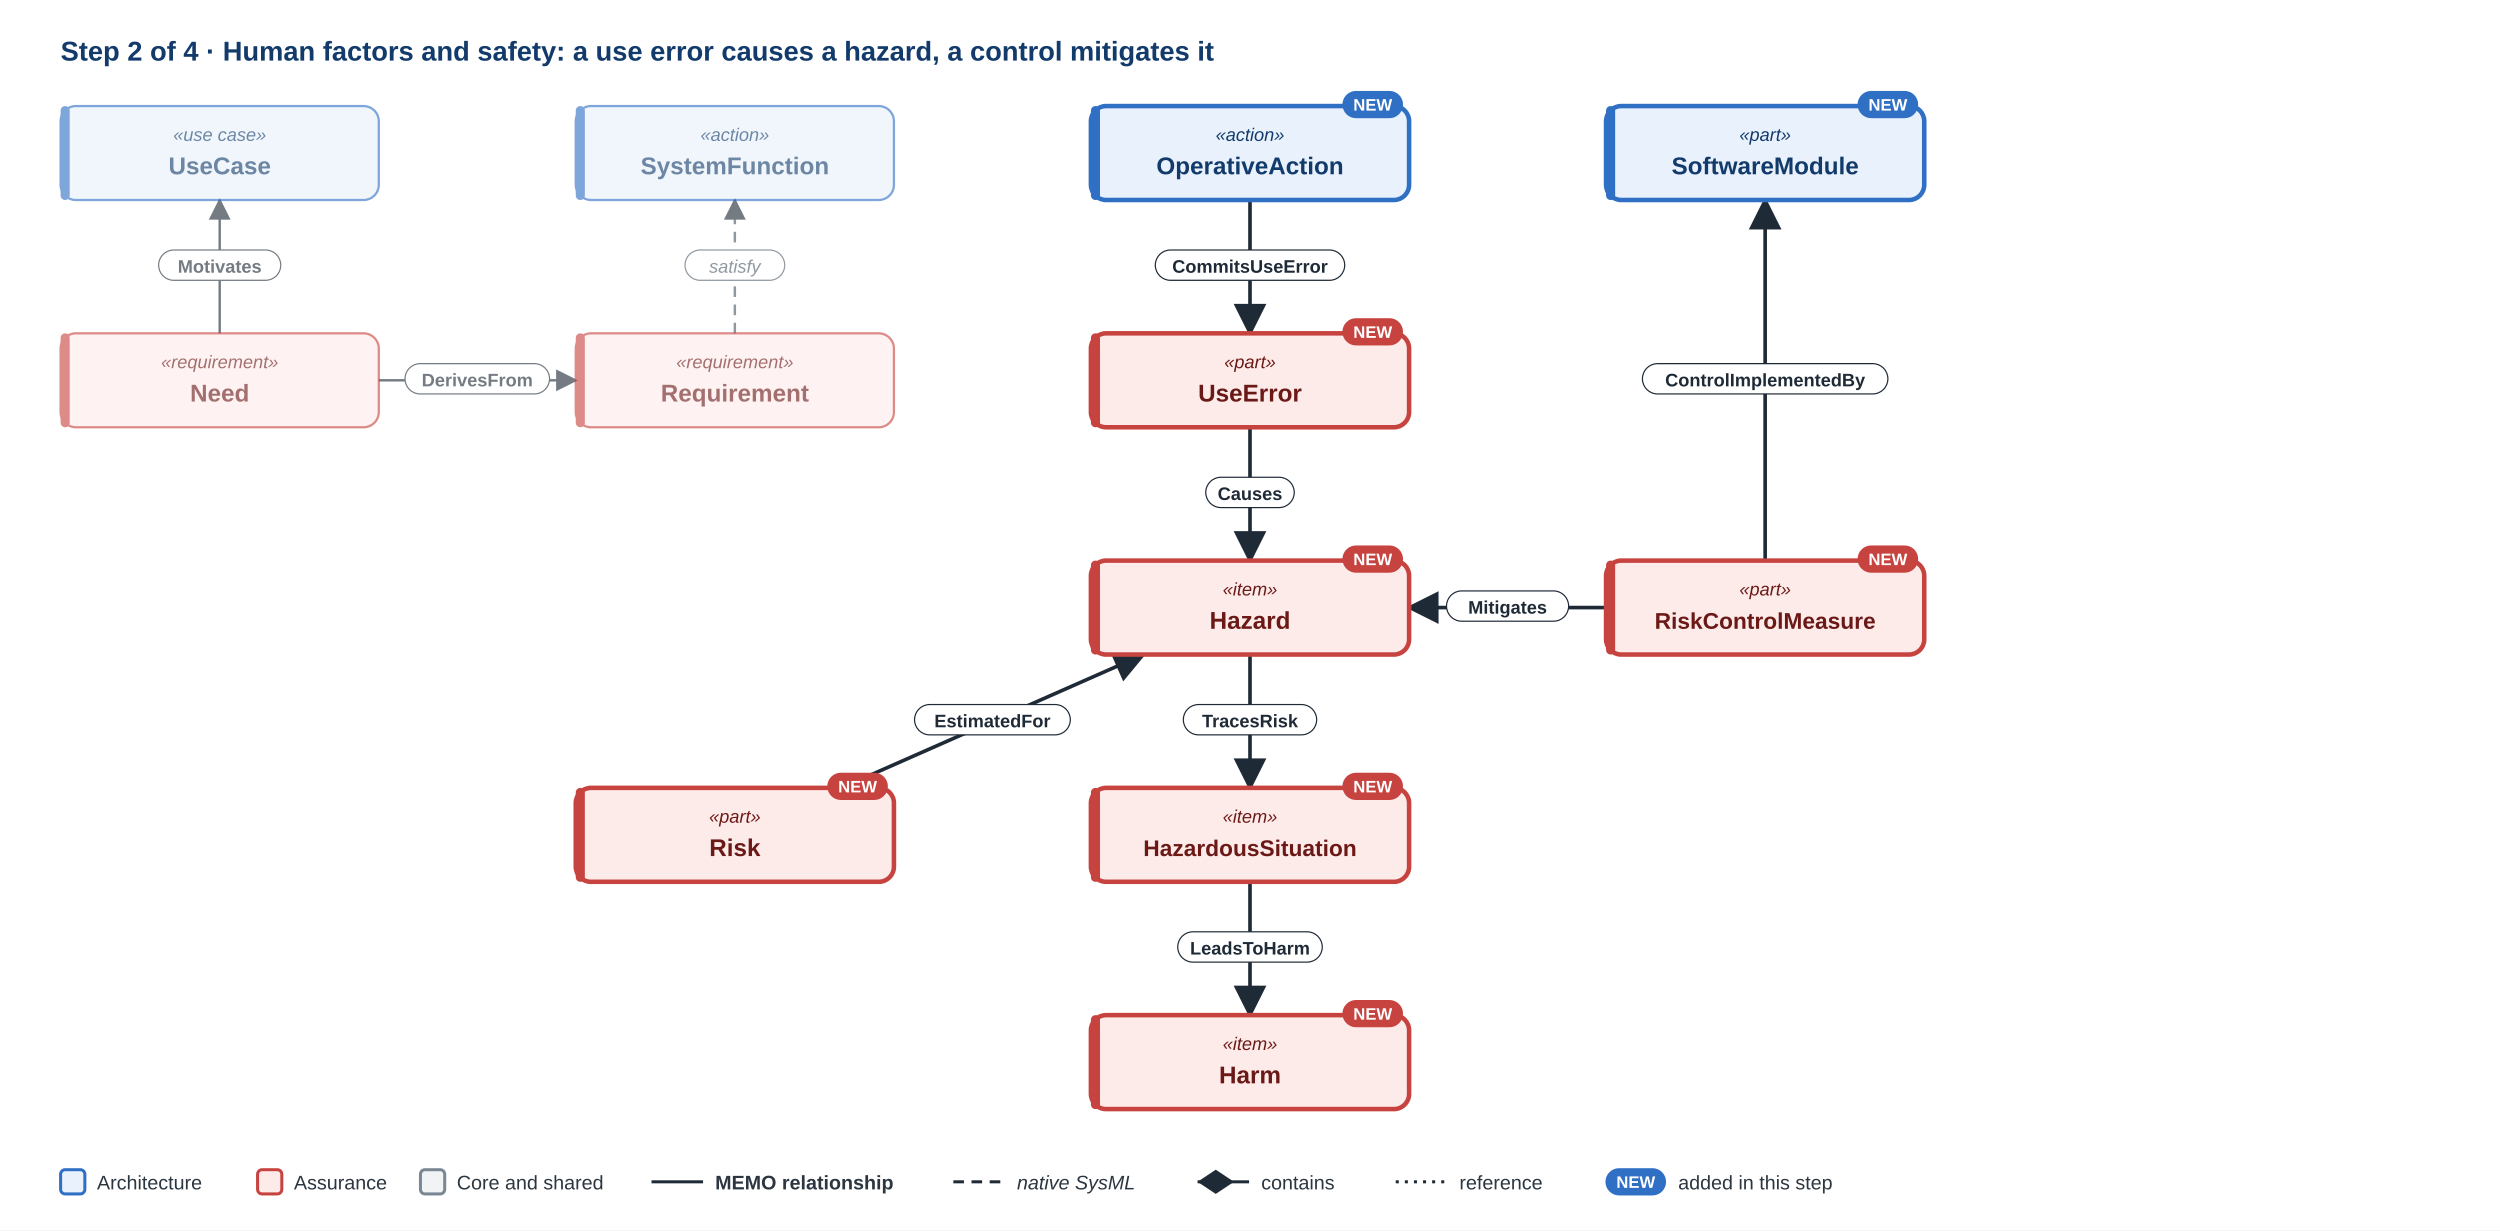
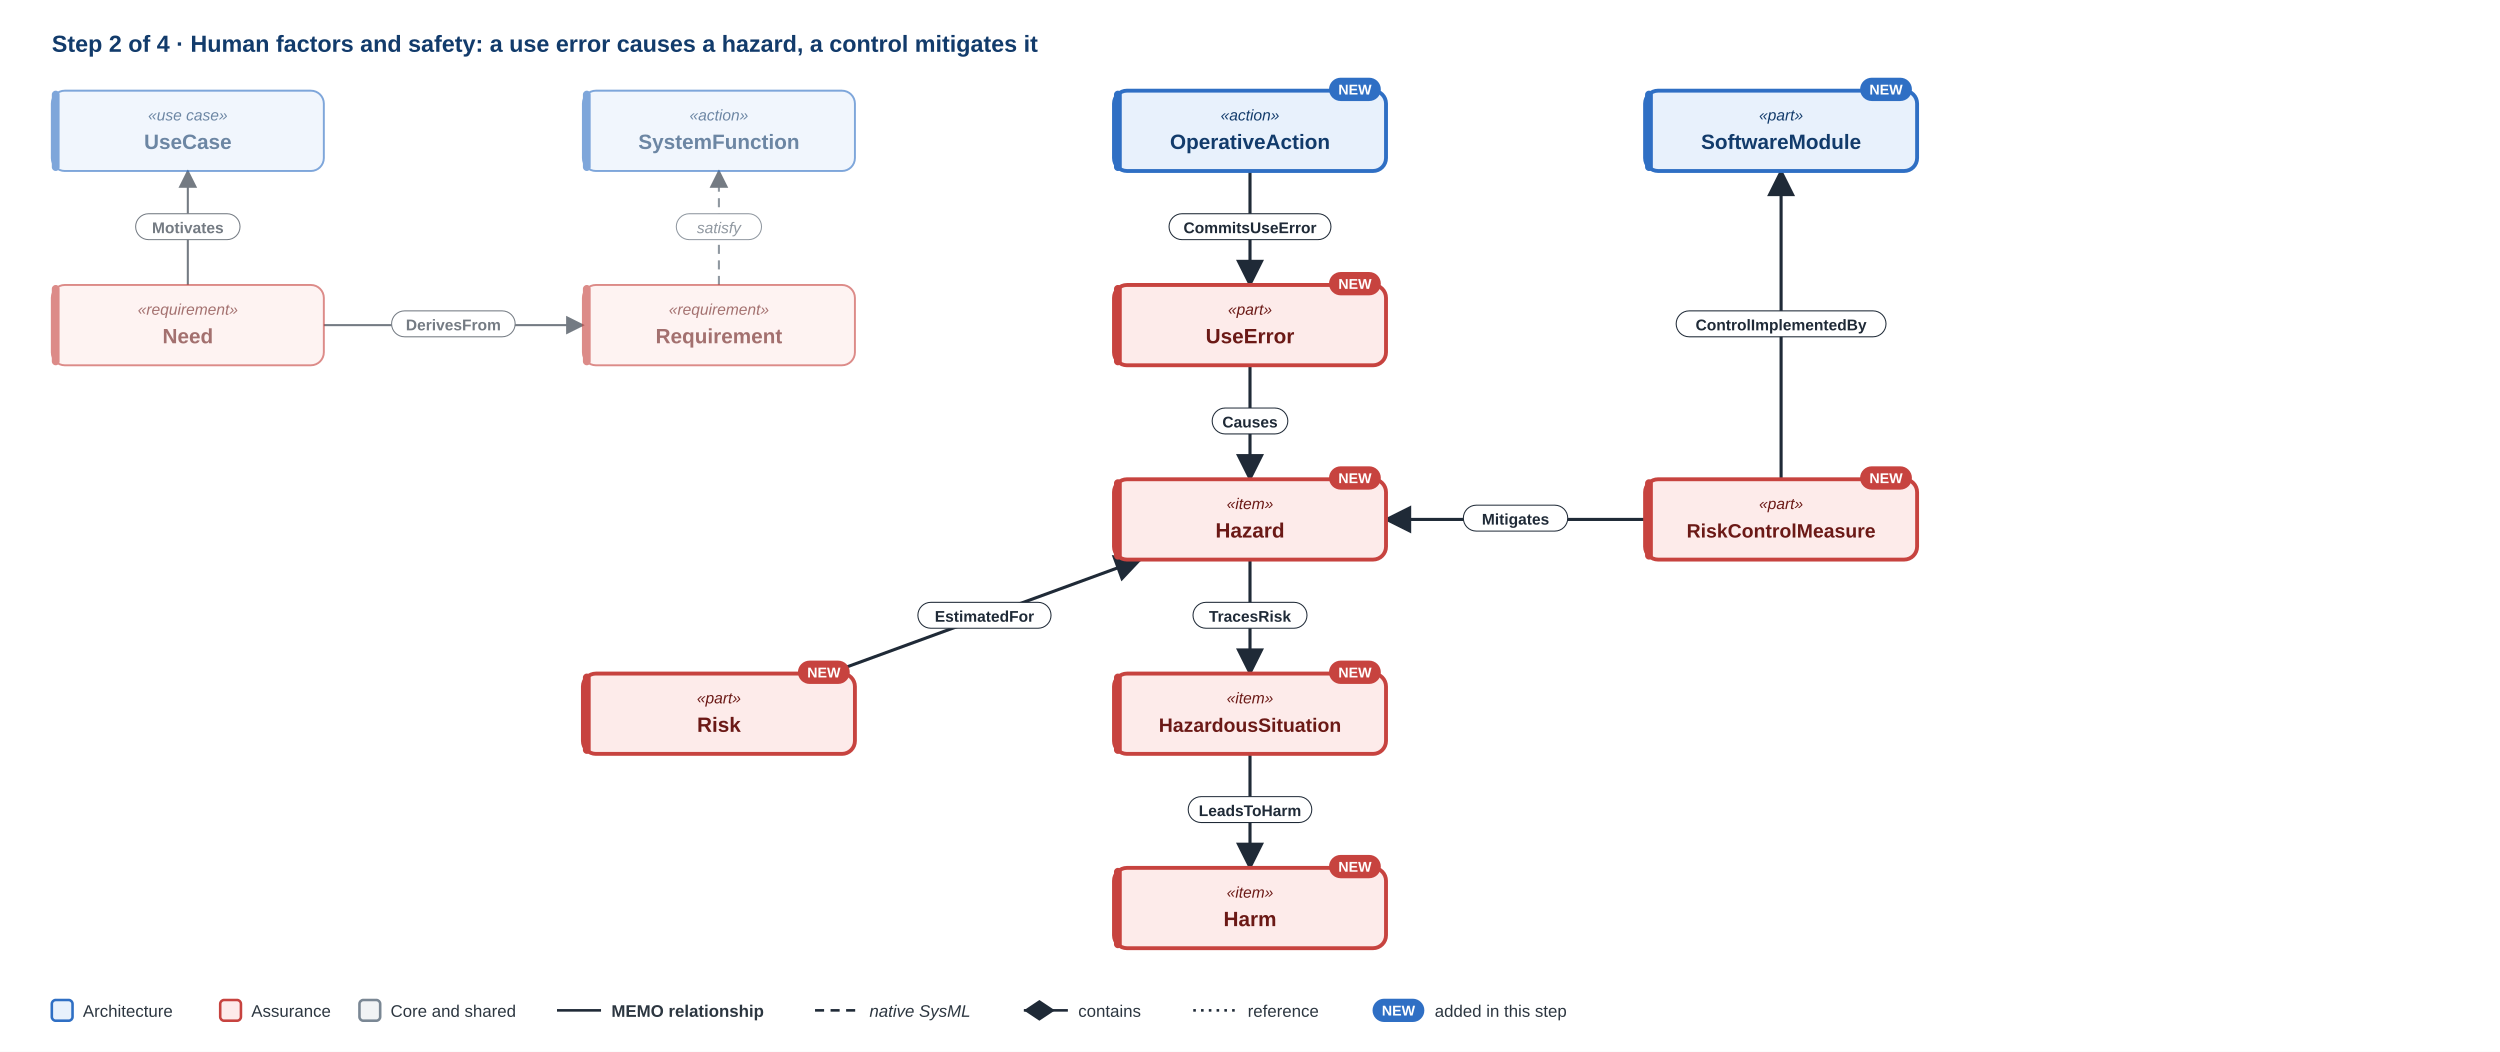
- <svg xmlns="http://www.w3.org/2000/svg" viewBox="0 0 1650 812" width="1650" height="812" font-family="Nunito, 'Segoe UI', Arial, sans-serif" role="img" aria-label="Assurance disciplines, step 2: Human factors and safety: a use error causes a hazard, a control mitigates it">
+ <svg xmlns="http://www.w3.org/2000/svg" viewBox="0 0 1930 812" width="1930" height="812" font-family="Nunito, 'Segoe UI', Arial, sans-serif" role="img" aria-label="Assurance disciplines, step 2: Human factors and safety: a use error causes a hazard, a control mitigates it">
  <defs>
    <marker id="arrow" viewBox="0 0 10 10" refX="9" refY="5" markerWidth="9" markerHeight="9" orient="auto-start-reverse">
      <path d="M0,0 L10,5 L0,10 z" fill="#1f2a37" />
    </marker>
    <marker id="diamond" viewBox="0 0 14 10" refX="13" refY="5" markerWidth="14" markerHeight="10" orient="auto-start-reverse">
      <path d="M1,5 L7,1 L13,5 L7,9 z" fill="#1f2a37" />
    </marker>
  </defs>
  <rect width="100%" height="100%" fill="#ffffff" />
  <text x="40" y="40" font-size="18" font-weight="800" fill="#123b6b">Step 2 of 4 · Human factors and safety: a use error causes a hazard, a control mitigates it</text>
  <g opacity="0.62">
    <line x1="145" y1="220" x2="145" y2="132" stroke="#1f2a37" stroke-width="1.6" marker-end="url(#arrow)" />
    <rect x="104.7" y="165" width="80.6" height="20" rx="10" fill="#ffffff" stroke="#1f2a37" stroke-width="0.8" />
    <text x="145" y="180" text-anchor="middle" font-size="12" font-weight="700" fill="#1f2a37">Motivates</text>
  </g>
  <g opacity="0.62">
-     <line x1="250" y1="251" x2="380" y2="251" stroke="#1f2a37" stroke-width="1.6" marker-end="url(#arrow)" />
-     <rect x="267.3" y="240" width="95.4" height="20" rx="10" fill="#ffffff" stroke="#1f2a37" stroke-width="0.8" />
-     <text x="315" y="255" text-anchor="middle" font-size="12" font-weight="700" fill="#1f2a37">DerivesFrom</text>
+     <line x1="250" y1="251" x2="450" y2="251" stroke="#1f2a37" stroke-width="1.6" marker-end="url(#arrow)" />
+     <rect x="302.3" y="240" width="95.4" height="20" rx="10" fill="#ffffff" stroke="#1f2a37" stroke-width="0.8" />
+     <text x="350" y="255" text-anchor="middle" font-size="12" font-weight="700" fill="#1f2a37">DerivesFrom</text>
  </g>
  <g opacity="0.62">
-     <line x1="485" y1="220" x2="485" y2="132" stroke="#4b5866" stroke-width="1.6" stroke-dasharray="7 5" marker-end="url(#arrow)" />
-     <rect x="452.1" y="165" width="65.8" height="20" rx="10" fill="#ffffff" stroke="#4b5866" stroke-width="0.8" />
-     <text x="485" y="180" text-anchor="middle" font-size="12" font-style="italic" fill="#4b5866">satisfy</text>
+     <line x1="555" y1="220" x2="555" y2="132" stroke="#4b5866" stroke-width="1.6" stroke-dasharray="7 5" marker-end="url(#arrow)" />
+     <rect x="522.1" y="165" width="65.8" height="20" rx="10" fill="#ffffff" stroke="#4b5866" stroke-width="0.8" />
+     <text x="555" y="180" text-anchor="middle" font-size="12" font-style="italic" fill="#4b5866">satisfy</text>
  </g>
  <g opacity="1">
-     <line x1="825" y1="132" x2="825" y2="220" stroke="#1f2a37" stroke-width="2.4" marker-end="url(#arrow)" />
-     <rect x="762.5" y="165" width="125" height="20" rx="10" fill="#ffffff" stroke="#1f2a37" stroke-width="0.8" />
-     <text x="825" y="180" text-anchor="middle" font-size="12" font-weight="700" fill="#1f2a37">CommitsUseError</text>
+     <line x1="965" y1="132" x2="965" y2="220" stroke="#1f2a37" stroke-width="2.4" marker-end="url(#arrow)" />
+     <rect x="902.5" y="165" width="125" height="20" rx="10" fill="#ffffff" stroke="#1f2a37" stroke-width="0.8" />
+     <text x="965" y="180" text-anchor="middle" font-size="12" font-weight="700" fill="#1f2a37">CommitsUseError</text>
  </g>
  <g opacity="1">
-     <line x1="825" y1="282" x2="825" y2="370" stroke="#1f2a37" stroke-width="2.4" marker-end="url(#arrow)" />
-     <rect x="795.8" y="315" width="58.4" height="20" rx="10" fill="#ffffff" stroke="#1f2a37" stroke-width="0.8" />
-     <text x="825" y="330" text-anchor="middle" font-size="12" font-weight="700" fill="#1f2a37">Causes</text>
+     <line x1="965" y1="282" x2="965" y2="370" stroke="#1f2a37" stroke-width="2.4" marker-end="url(#arrow)" />
+     <rect x="935.8" y="315" width="58.4" height="20" rx="10" fill="#ffffff" stroke="#1f2a37" stroke-width="0.8" />
+     <text x="965" y="330" text-anchor="middle" font-size="12" font-weight="700" fill="#1f2a37">Causes</text>
  </g>
  <g opacity="1">
-     <line x1="825" y1="432" x2="825" y2="520" stroke="#1f2a37" stroke-width="2.4" marker-end="url(#arrow)" />
-     <rect x="781" y="465" width="88" height="20" rx="10" fill="#ffffff" stroke="#1f2a37" stroke-width="0.8" />
-     <text x="825" y="480" text-anchor="middle" font-size="12" font-weight="700" fill="#1f2a37">TracesRisk</text>
+     <line x1="965" y1="432" x2="965" y2="520" stroke="#1f2a37" stroke-width="2.4" marker-end="url(#arrow)" />
+     <rect x="921" y="465" width="88" height="20" rx="10" fill="#ffffff" stroke="#1f2a37" stroke-width="0.8" />
+     <text x="965" y="480" text-anchor="middle" font-size="12" font-weight="700" fill="#1f2a37">TracesRisk</text>
  </g>
  <g opacity="1">
-     <line x1="825" y1="582" x2="825" y2="670" stroke="#1f2a37" stroke-width="2.4" marker-end="url(#arrow)" />
-     <rect x="777.3" y="615" width="95.4" height="20" rx="10" fill="#ffffff" stroke="#1f2a37" stroke-width="0.8" />
-     <text x="825" y="630" text-anchor="middle" font-size="12" font-weight="700" fill="#1f2a37">LeadsToHarm</text>
+     <line x1="965" y1="582" x2="965" y2="670" stroke="#1f2a37" stroke-width="2.4" marker-end="url(#arrow)" />
+     <rect x="917.3" y="615" width="95.4" height="20" rx="10" fill="#ffffff" stroke="#1f2a37" stroke-width="0.8" />
+     <text x="965" y="630" text-anchor="middle" font-size="12" font-weight="700" fill="#1f2a37">LeadsToHarm</text>
  </g>
  <g opacity="1">
-     <line x1="555.267" y1="520" x2="754.733" y2="432" stroke="#1f2a37" stroke-width="2.4" marker-end="url(#arrow)" />
-     <rect x="603.6" y="465" width="102.8" height="20" rx="10" fill="#ffffff" stroke="#1f2a37" stroke-width="0.8" />
-     <text x="655" y="480" text-anchor="middle" font-size="12" font-weight="700" fill="#1f2a37">EstimatedFor</text>
+     <line x1="639.733" y1="520" x2="880.267" y2="432" stroke="#1f2a37" stroke-width="2.4" marker-end="url(#arrow)" />
+     <rect x="708.6" y="465" width="102.8" height="20" rx="10" fill="#ffffff" stroke="#1f2a37" stroke-width="0.8" />
+     <text x="760" y="480" text-anchor="middle" font-size="12" font-weight="700" fill="#1f2a37">EstimatedFor</text>
  </g>
  <g opacity="1">
-     <line x1="1060" y1="401" x2="930" y2="401" stroke="#1f2a37" stroke-width="2.4" marker-end="url(#arrow)" />
-     <rect x="954.7" y="390" width="80.6" height="20" rx="10" fill="#ffffff" stroke="#1f2a37" stroke-width="0.8" />
-     <text x="995" y="405" text-anchor="middle" font-size="12" font-weight="700" fill="#1f2a37">Mitigates</text>
+     <line x1="1270" y1="401" x2="1070" y2="401" stroke="#1f2a37" stroke-width="2.4" marker-end="url(#arrow)" />
+     <rect x="1129.7" y="390" width="80.6" height="20" rx="10" fill="#ffffff" stroke="#1f2a37" stroke-width="0.8" />
+     <text x="1170" y="405" text-anchor="middle" font-size="12" font-weight="700" fill="#1f2a37">Mitigates</text>
  </g>
  <g opacity="1">
-     <line x1="1165" y1="370" x2="1165" y2="132" stroke="#1f2a37" stroke-width="2.4" marker-end="url(#arrow)" />
-     <rect x="1084" y="240" width="162" height="20" rx="10" fill="#ffffff" stroke="#1f2a37" stroke-width="0.8" />
-     <text x="1165" y="255" text-anchor="middle" font-size="12" font-weight="700" fill="#1f2a37">ControlImplementedBy</text>
+     <line x1="1375" y1="370" x2="1375" y2="132" stroke="#1f2a37" stroke-width="2.4" marker-end="url(#arrow)" />
+     <rect x="1294" y="240" width="162" height="20" rx="10" fill="#ffffff" stroke="#1f2a37" stroke-width="0.8" />
+     <text x="1375" y="255" text-anchor="middle" font-size="12" font-weight="700" fill="#1f2a37">ControlImplementedBy</text>
  </g>
  <g opacity="0.62">
    <rect x="40" y="70" width="210" height="62" rx="10" fill="#e8f1fc" stroke="#2f6fc4" stroke-width="1.5" />
    <rect x="40" y="70" width="6" height="62" rx="3" fill="#2f6fc4" />
    <text x="145" y="93" text-anchor="middle" font-size="12" fill="#123b6b" font-style="italic">«use case»</text>
    <text x="145" y="115" text-anchor="middle" font-size="16" font-weight="700" fill="#123b6b">UseCase</text>
  </g>
  <g opacity="0.62">
-     <rect x="380" y="70" width="210" height="62" rx="10" fill="#e8f1fc" stroke="#2f6fc4" stroke-width="1.5" />
-     <rect x="380" y="70" width="6" height="62" rx="3" fill="#2f6fc4" />
-     <text x="485" y="93" text-anchor="middle" font-size="12" fill="#123b6b" font-style="italic">«action»</text>
-     <text x="485" y="115" text-anchor="middle" font-size="16" font-weight="700" fill="#123b6b">SystemFunction</text>
+     <rect x="450" y="70" width="210" height="62" rx="10" fill="#e8f1fc" stroke="#2f6fc4" stroke-width="1.5" />
+     <rect x="450" y="70" width="6" height="62" rx="3" fill="#2f6fc4" />
+     <text x="555" y="93" text-anchor="middle" font-size="12" fill="#123b6b" font-style="italic">«action»</text>
+     <text x="555" y="115" text-anchor="middle" font-size="16" font-weight="700" fill="#123b6b">SystemFunction</text>
  </g>
  <g opacity="0.62">
    <rect x="40" y="220" width="210" height="62" rx="10" fill="#fdebea" stroke="#c7433f" stroke-width="1.5" />
    <rect x="40" y="220" width="6" height="62" rx="3" fill="#c7433f" />
    <text x="145" y="243" text-anchor="middle" font-size="12" fill="#6b1916" font-style="italic">«requirement»</text>
    <text x="145" y="265" text-anchor="middle" font-size="16" font-weight="700" fill="#6b1916">Need</text>
  </g>
  <g opacity="0.62">
-     <rect x="380" y="220" width="210" height="62" rx="10" fill="#fdebea" stroke="#c7433f" stroke-width="1.5" />
-     <rect x="380" y="220" width="6" height="62" rx="3" fill="#c7433f" />
-     <text x="485" y="243" text-anchor="middle" font-size="12" fill="#6b1916" font-style="italic">«requirement»</text>
-     <text x="485" y="265" text-anchor="middle" font-size="16" font-weight="700" fill="#6b1916">Requirement</text>
+     <rect x="450" y="220" width="210" height="62" rx="10" fill="#fdebea" stroke="#c7433f" stroke-width="1.5" />
+     <rect x="450" y="220" width="6" height="62" rx="3" fill="#c7433f" />
+     <text x="555" y="243" text-anchor="middle" font-size="12" fill="#6b1916" font-style="italic">«requirement»</text>
+     <text x="555" y="265" text-anchor="middle" font-size="16" font-weight="700" fill="#6b1916">Requirement</text>
  </g>
  <g opacity="1">
-     <rect x="720" y="70" width="210" height="62" rx="10" fill="#e8f1fc" stroke="#2f6fc4" stroke-width="3" />
-     <rect x="720" y="70" width="6" height="62" rx="3" fill="#2f6fc4" />
-     <text x="825" y="93" text-anchor="middle" font-size="12" fill="#123b6b" font-style="italic">«action»</text>
-     <text x="825" y="115" text-anchor="middle" font-size="16" font-weight="700" fill="#123b6b">OperativeAction</text>
-     <rect x="886" y="60" width="40" height="18" rx="9" fill="#2f6fc4" />
-     <text x="906" y="73" text-anchor="middle" font-size="11" font-weight="700" fill="#ffffff">NEW</text>
+     <rect x="860" y="70" width="210" height="62" rx="10" fill="#e8f1fc" stroke="#2f6fc4" stroke-width="3" />
+     <rect x="860" y="70" width="6" height="62" rx="3" fill="#2f6fc4" />
+     <text x="965" y="93" text-anchor="middle" font-size="12" fill="#123b6b" font-style="italic">«action»</text>
+     <text x="965" y="115" text-anchor="middle" font-size="16" font-weight="700" fill="#123b6b">OperativeAction</text>
+     <rect x="1026" y="60" width="40" height="18" rx="9" fill="#2f6fc4" />
+     <text x="1046" y="73" text-anchor="middle" font-size="11" font-weight="700" fill="#ffffff">NEW</text>
  </g>
  <g opacity="1">
-     <rect x="1060" y="70" width="210" height="62" rx="10" fill="#e8f1fc" stroke="#2f6fc4" stroke-width="3" />
-     <rect x="1060" y="70" width="6" height="62" rx="3" fill="#2f6fc4" />
-     <text x="1165" y="93" text-anchor="middle" font-size="12" fill="#123b6b" font-style="italic">«part»</text>
-     <text x="1165" y="115" text-anchor="middle" font-size="16" font-weight="700" fill="#123b6b">SoftwareModule</text>
-     <rect x="1226" y="60" width="40" height="18" rx="9" fill="#2f6fc4" />
-     <text x="1246" y="73" text-anchor="middle" font-size="11" font-weight="700" fill="#ffffff">NEW</text>
+     <rect x="1270" y="70" width="210" height="62" rx="10" fill="#e8f1fc" stroke="#2f6fc4" stroke-width="3" />
+     <rect x="1270" y="70" width="6" height="62" rx="3" fill="#2f6fc4" />
+     <text x="1375" y="93" text-anchor="middle" font-size="12" fill="#123b6b" font-style="italic">«part»</text>
+     <text x="1375" y="115" text-anchor="middle" font-size="16" font-weight="700" fill="#123b6b">SoftwareModule</text>
+     <rect x="1436" y="60" width="40" height="18" rx="9" fill="#2f6fc4" />
+     <text x="1456" y="73" text-anchor="middle" font-size="11" font-weight="700" fill="#ffffff">NEW</text>
  </g>
  <g opacity="1">
-     <rect x="720" y="220" width="210" height="62" rx="10" fill="#fdebea" stroke="#c7433f" stroke-width="3" />
-     <rect x="720" y="220" width="6" height="62" rx="3" fill="#c7433f" />
-     <text x="825" y="243" text-anchor="middle" font-size="12" fill="#6b1916" font-style="italic">«part»</text>
-     <text x="825" y="265" text-anchor="middle" font-size="16" font-weight="700" fill="#6b1916">UseError</text>
-     <rect x="886" y="210" width="40" height="18" rx="9" fill="#c7433f" />
-     <text x="906" y="223" text-anchor="middle" font-size="11" font-weight="700" fill="#ffffff">NEW</text>
+     <rect x="860" y="220" width="210" height="62" rx="10" fill="#fdebea" stroke="#c7433f" stroke-width="3" />
+     <rect x="860" y="220" width="6" height="62" rx="3" fill="#c7433f" />
+     <text x="965" y="243" text-anchor="middle" font-size="12" fill="#6b1916" font-style="italic">«part»</text>
+     <text x="965" y="265" text-anchor="middle" font-size="16" font-weight="700" fill="#6b1916">UseError</text>
+     <rect x="1026" y="210" width="40" height="18" rx="9" fill="#c7433f" />
+     <text x="1046" y="223" text-anchor="middle" font-size="11" font-weight="700" fill="#ffffff">NEW</text>
  </g>
  <g opacity="1">
-     <rect x="720" y="370" width="210" height="62" rx="10" fill="#fdebea" stroke="#c7433f" stroke-width="3" />
-     <rect x="720" y="370" width="6" height="62" rx="3" fill="#c7433f" />
-     <text x="825" y="393" text-anchor="middle" font-size="12" fill="#6b1916" font-style="italic">«item»</text>
-     <text x="825" y="415" text-anchor="middle" font-size="16" font-weight="700" fill="#6b1916">Hazard</text>
-     <rect x="886" y="360" width="40" height="18" rx="9" fill="#c7433f" />
-     <text x="906" y="373" text-anchor="middle" font-size="11" font-weight="700" fill="#ffffff">NEW</text>
+     <rect x="860" y="370" width="210" height="62" rx="10" fill="#fdebea" stroke="#c7433f" stroke-width="3" />
+     <rect x="860" y="370" width="6" height="62" rx="3" fill="#c7433f" />
+     <text x="965" y="393" text-anchor="middle" font-size="12" fill="#6b1916" font-style="italic">«item»</text>
+     <text x="965" y="415" text-anchor="middle" font-size="16" font-weight="700" fill="#6b1916">Hazard</text>
+     <rect x="1026" y="360" width="40" height="18" rx="9" fill="#c7433f" />
+     <text x="1046" y="373" text-anchor="middle" font-size="11" font-weight="700" fill="#ffffff">NEW</text>
  </g>
  <g opacity="1">
-     <rect x="720" y="520" width="210" height="62" rx="10" fill="#fdebea" stroke="#c7433f" stroke-width="3" />
-     <rect x="720" y="520" width="6" height="62" rx="3" fill="#c7433f" />
-     <text x="825" y="543" text-anchor="middle" font-size="12" fill="#6b1916" font-style="italic">«item»</text>
-     <text x="825" y="565" text-anchor="middle" font-size="15" font-weight="700" fill="#6b1916">HazardousSituation</text>
-     <rect x="886" y="510" width="40" height="18" rx="9" fill="#c7433f" />
-     <text x="906" y="523" text-anchor="middle" font-size="11" font-weight="700" fill="#ffffff">NEW</text>
+     <rect x="860" y="520" width="210" height="62" rx="10" fill="#fdebea" stroke="#c7433f" stroke-width="3" />
+     <rect x="860" y="520" width="6" height="62" rx="3" fill="#c7433f" />
+     <text x="965" y="543" text-anchor="middle" font-size="12" fill="#6b1916" font-style="italic">«item»</text>
+     <text x="965" y="565" text-anchor="middle" font-size="15" font-weight="700" fill="#6b1916">HazardousSituation</text>
+     <rect x="1026" y="510" width="40" height="18" rx="9" fill="#c7433f" />
+     <text x="1046" y="523" text-anchor="middle" font-size="11" font-weight="700" fill="#ffffff">NEW</text>
  </g>
  <g opacity="1">
-     <rect x="720" y="670" width="210" height="62" rx="10" fill="#fdebea" stroke="#c7433f" stroke-width="3" />
-     <rect x="720" y="670" width="6" height="62" rx="3" fill="#c7433f" />
-     <text x="825" y="693" text-anchor="middle" font-size="12" fill="#6b1916" font-style="italic">«item»</text>
-     <text x="825" y="715" text-anchor="middle" font-size="16" font-weight="700" fill="#6b1916">Harm</text>
-     <rect x="886" y="660" width="40" height="18" rx="9" fill="#c7433f" />
-     <text x="906" y="673" text-anchor="middle" font-size="11" font-weight="700" fill="#ffffff">NEW</text>
+     <rect x="860" y="670" width="210" height="62" rx="10" fill="#fdebea" stroke="#c7433f" stroke-width="3" />
+     <rect x="860" y="670" width="6" height="62" rx="3" fill="#c7433f" />
+     <text x="965" y="693" text-anchor="middle" font-size="12" fill="#6b1916" font-style="italic">«item»</text>
+     <text x="965" y="715" text-anchor="middle" font-size="16" font-weight="700" fill="#6b1916">Harm</text>
+     <rect x="1026" y="660" width="40" height="18" rx="9" fill="#c7433f" />
+     <text x="1046" y="673" text-anchor="middle" font-size="11" font-weight="700" fill="#ffffff">NEW</text>
  </g>
  <g opacity="1">
-     <rect x="380" y="520" width="210" height="62" rx="10" fill="#fdebea" stroke="#c7433f" stroke-width="3" />
-     <rect x="380" y="520" width="6" height="62" rx="3" fill="#c7433f" />
-     <text x="485" y="543" text-anchor="middle" font-size="12" fill="#6b1916" font-style="italic">«part»</text>
-     <text x="485" y="565" text-anchor="middle" font-size="16" font-weight="700" fill="#6b1916">Risk</text>
-     <rect x="546" y="510" width="40" height="18" rx="9" fill="#c7433f" />
-     <text x="566" y="523" text-anchor="middle" font-size="11" font-weight="700" fill="#ffffff">NEW</text>
+     <rect x="450" y="520" width="210" height="62" rx="10" fill="#fdebea" stroke="#c7433f" stroke-width="3" />
+     <rect x="450" y="520" width="6" height="62" rx="3" fill="#c7433f" />
+     <text x="555" y="543" text-anchor="middle" font-size="12" fill="#6b1916" font-style="italic">«part»</text>
+     <text x="555" y="565" text-anchor="middle" font-size="16" font-weight="700" fill="#6b1916">Risk</text>
+     <rect x="616" y="510" width="40" height="18" rx="9" fill="#c7433f" />
+     <text x="636" y="523" text-anchor="middle" font-size="11" font-weight="700" fill="#ffffff">NEW</text>
  </g>
  <g opacity="1">
-     <rect x="1060" y="370" width="210" height="62" rx="10" fill="#fdebea" stroke="#c7433f" stroke-width="3" />
-     <rect x="1060" y="370" width="6" height="62" rx="3" fill="#c7433f" />
-     <text x="1165" y="393" text-anchor="middle" font-size="12" fill="#6b1916" font-style="italic">«part»</text>
-     <text x="1165" y="415" text-anchor="middle" font-size="15" font-weight="700" fill="#6b1916">RiskControlMeasure</text>
-     <rect x="1226" y="360" width="40" height="18" rx="9" fill="#c7433f" />
-     <text x="1246" y="373" text-anchor="middle" font-size="11" font-weight="700" fill="#ffffff">NEW</text>
+     <rect x="1270" y="370" width="210" height="62" rx="10" fill="#fdebea" stroke="#c7433f" stroke-width="3" />
+     <rect x="1270" y="370" width="6" height="62" rx="3" fill="#c7433f" />
+     <text x="1375" y="393" text-anchor="middle" font-size="12" fill="#6b1916" font-style="italic">«part»</text>
+     <text x="1375" y="415" text-anchor="middle" font-size="15" font-weight="700" fill="#6b1916">RiskControlMeasure</text>
+     <rect x="1436" y="360" width="40" height="18" rx="9" fill="#c7433f" />
+     <text x="1456" y="373" text-anchor="middle" font-size="11" font-weight="700" fill="#ffffff">NEW</text>
  </g>
  <rect x="40" y="772" width="16" height="16" rx="3" fill="#e8f1fc" stroke="#2f6fc4" stroke-width="2" />
  <text x="64" y="785" font-size="13" fill="#2c3640">Architecture</text>
  <rect x="170" y="772" width="16" height="16" rx="3" fill="#fdebea" stroke="#c7433f" stroke-width="2" />
  <text x="194" y="785" font-size="13" fill="#2c3640">Assurance</text>
  <rect x="277.5" y="772" width="16" height="16" rx="3" fill="#f1f3f5" stroke="#7a8794" stroke-width="2" />
  <text x="301.5" y="785" font-size="13" fill="#2c3640">Core and shared</text>
  <line x1="430" y1="780" x2="464" y2="780" stroke="#1f2a37" stroke-width="2" />
  <text x="472" y="785" font-size="13" fill="#2c3640">
    <tspan font-weight="700">MEMO relationship</tspan>
  </text>
  <line x1="629.2" y1="780" x2="663.2" y2="780" stroke="#1f2a37" stroke-width="2" stroke-dasharray="7 5" />
  <text x="671.2" y="785" font-size="13" fill="#2c3640">
    <tspan font-style="italic">native SysML</tspan>
  </text>
  <line x1="790.4" y1="780" x2="824.4" y2="780" stroke="#1f2a37" stroke-width="2" marker-start="url(#diamond)" />
  <text x="832.4" y="785" font-size="13" fill="#2c3640">contains</text>
  <line x1="921.2" y1="780" x2="955.2" y2="780" stroke="#1f2a37" stroke-width="2" stroke-dasharray="2 4" />
  <text x="963.2" y="785" font-size="13" fill="#2c3640">reference</text>
  <rect x="1059.6" y="771" width="40" height="18" rx="9" fill="#2f6fc4" />
  <text x="1079.6" y="784" text-anchor="middle" font-size="11" font-weight="700" fill="#ffffff">NEW</text>
  <text x="1107.6" y="785" font-size="13" fill="#2c3640">added in this step</text>
</svg>
